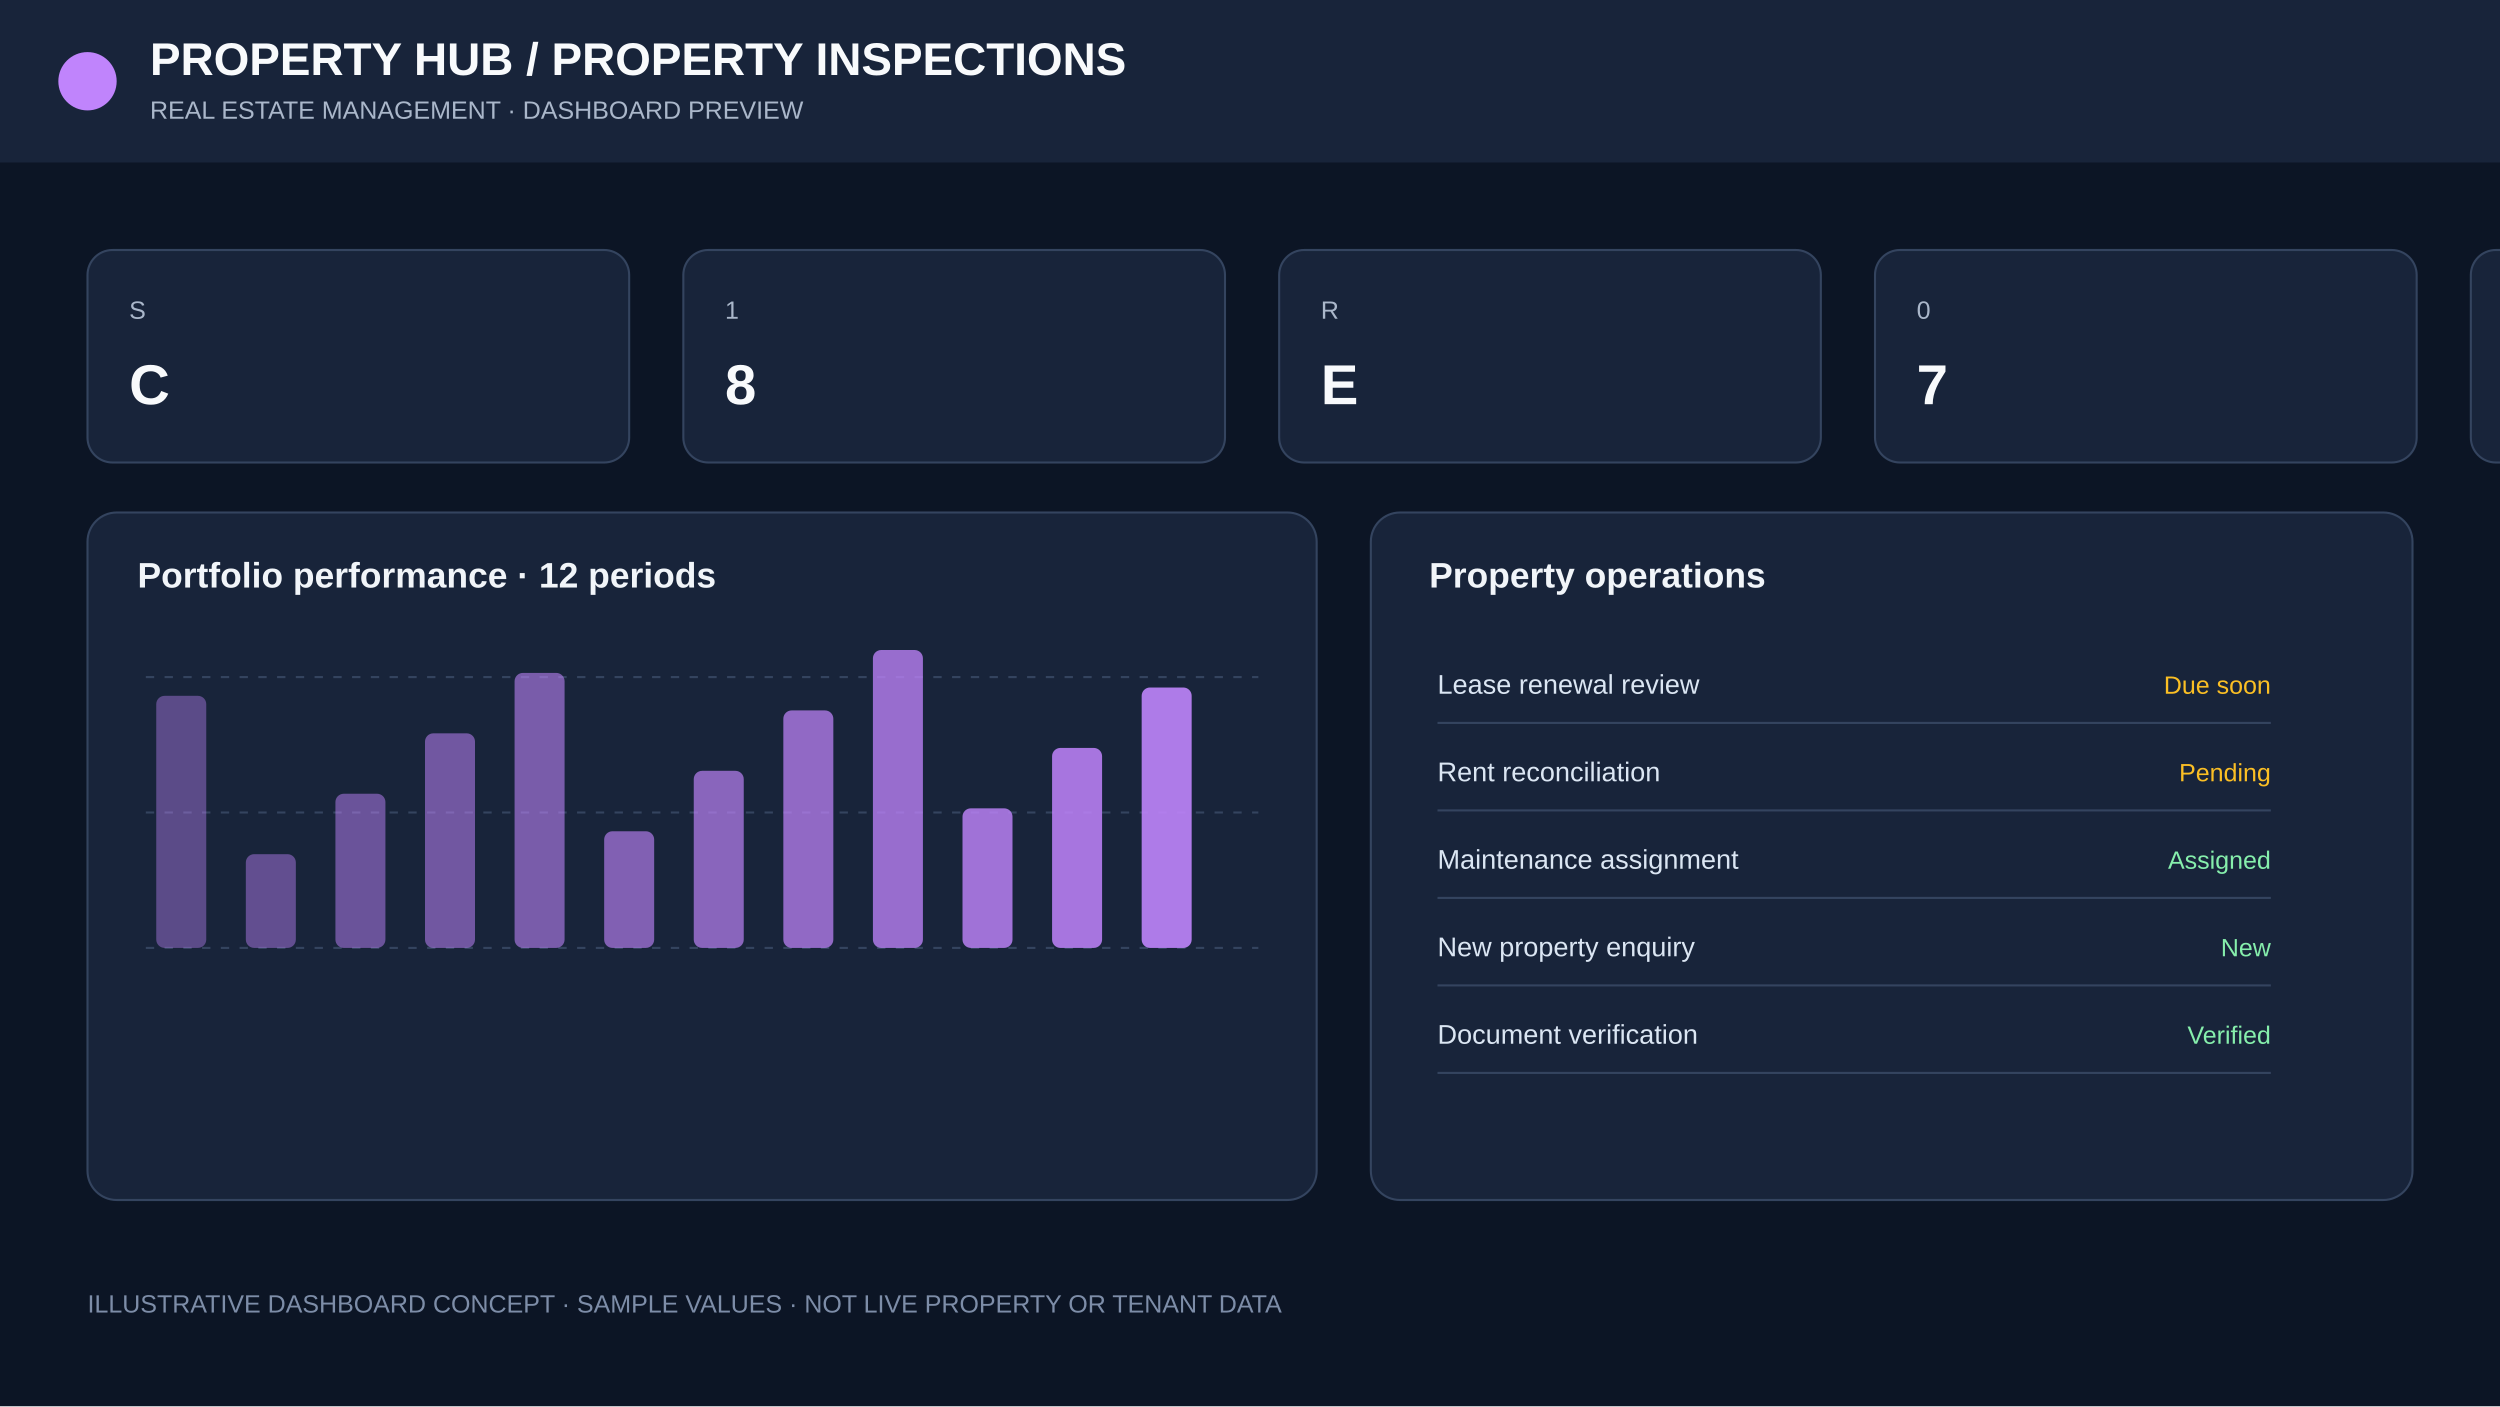
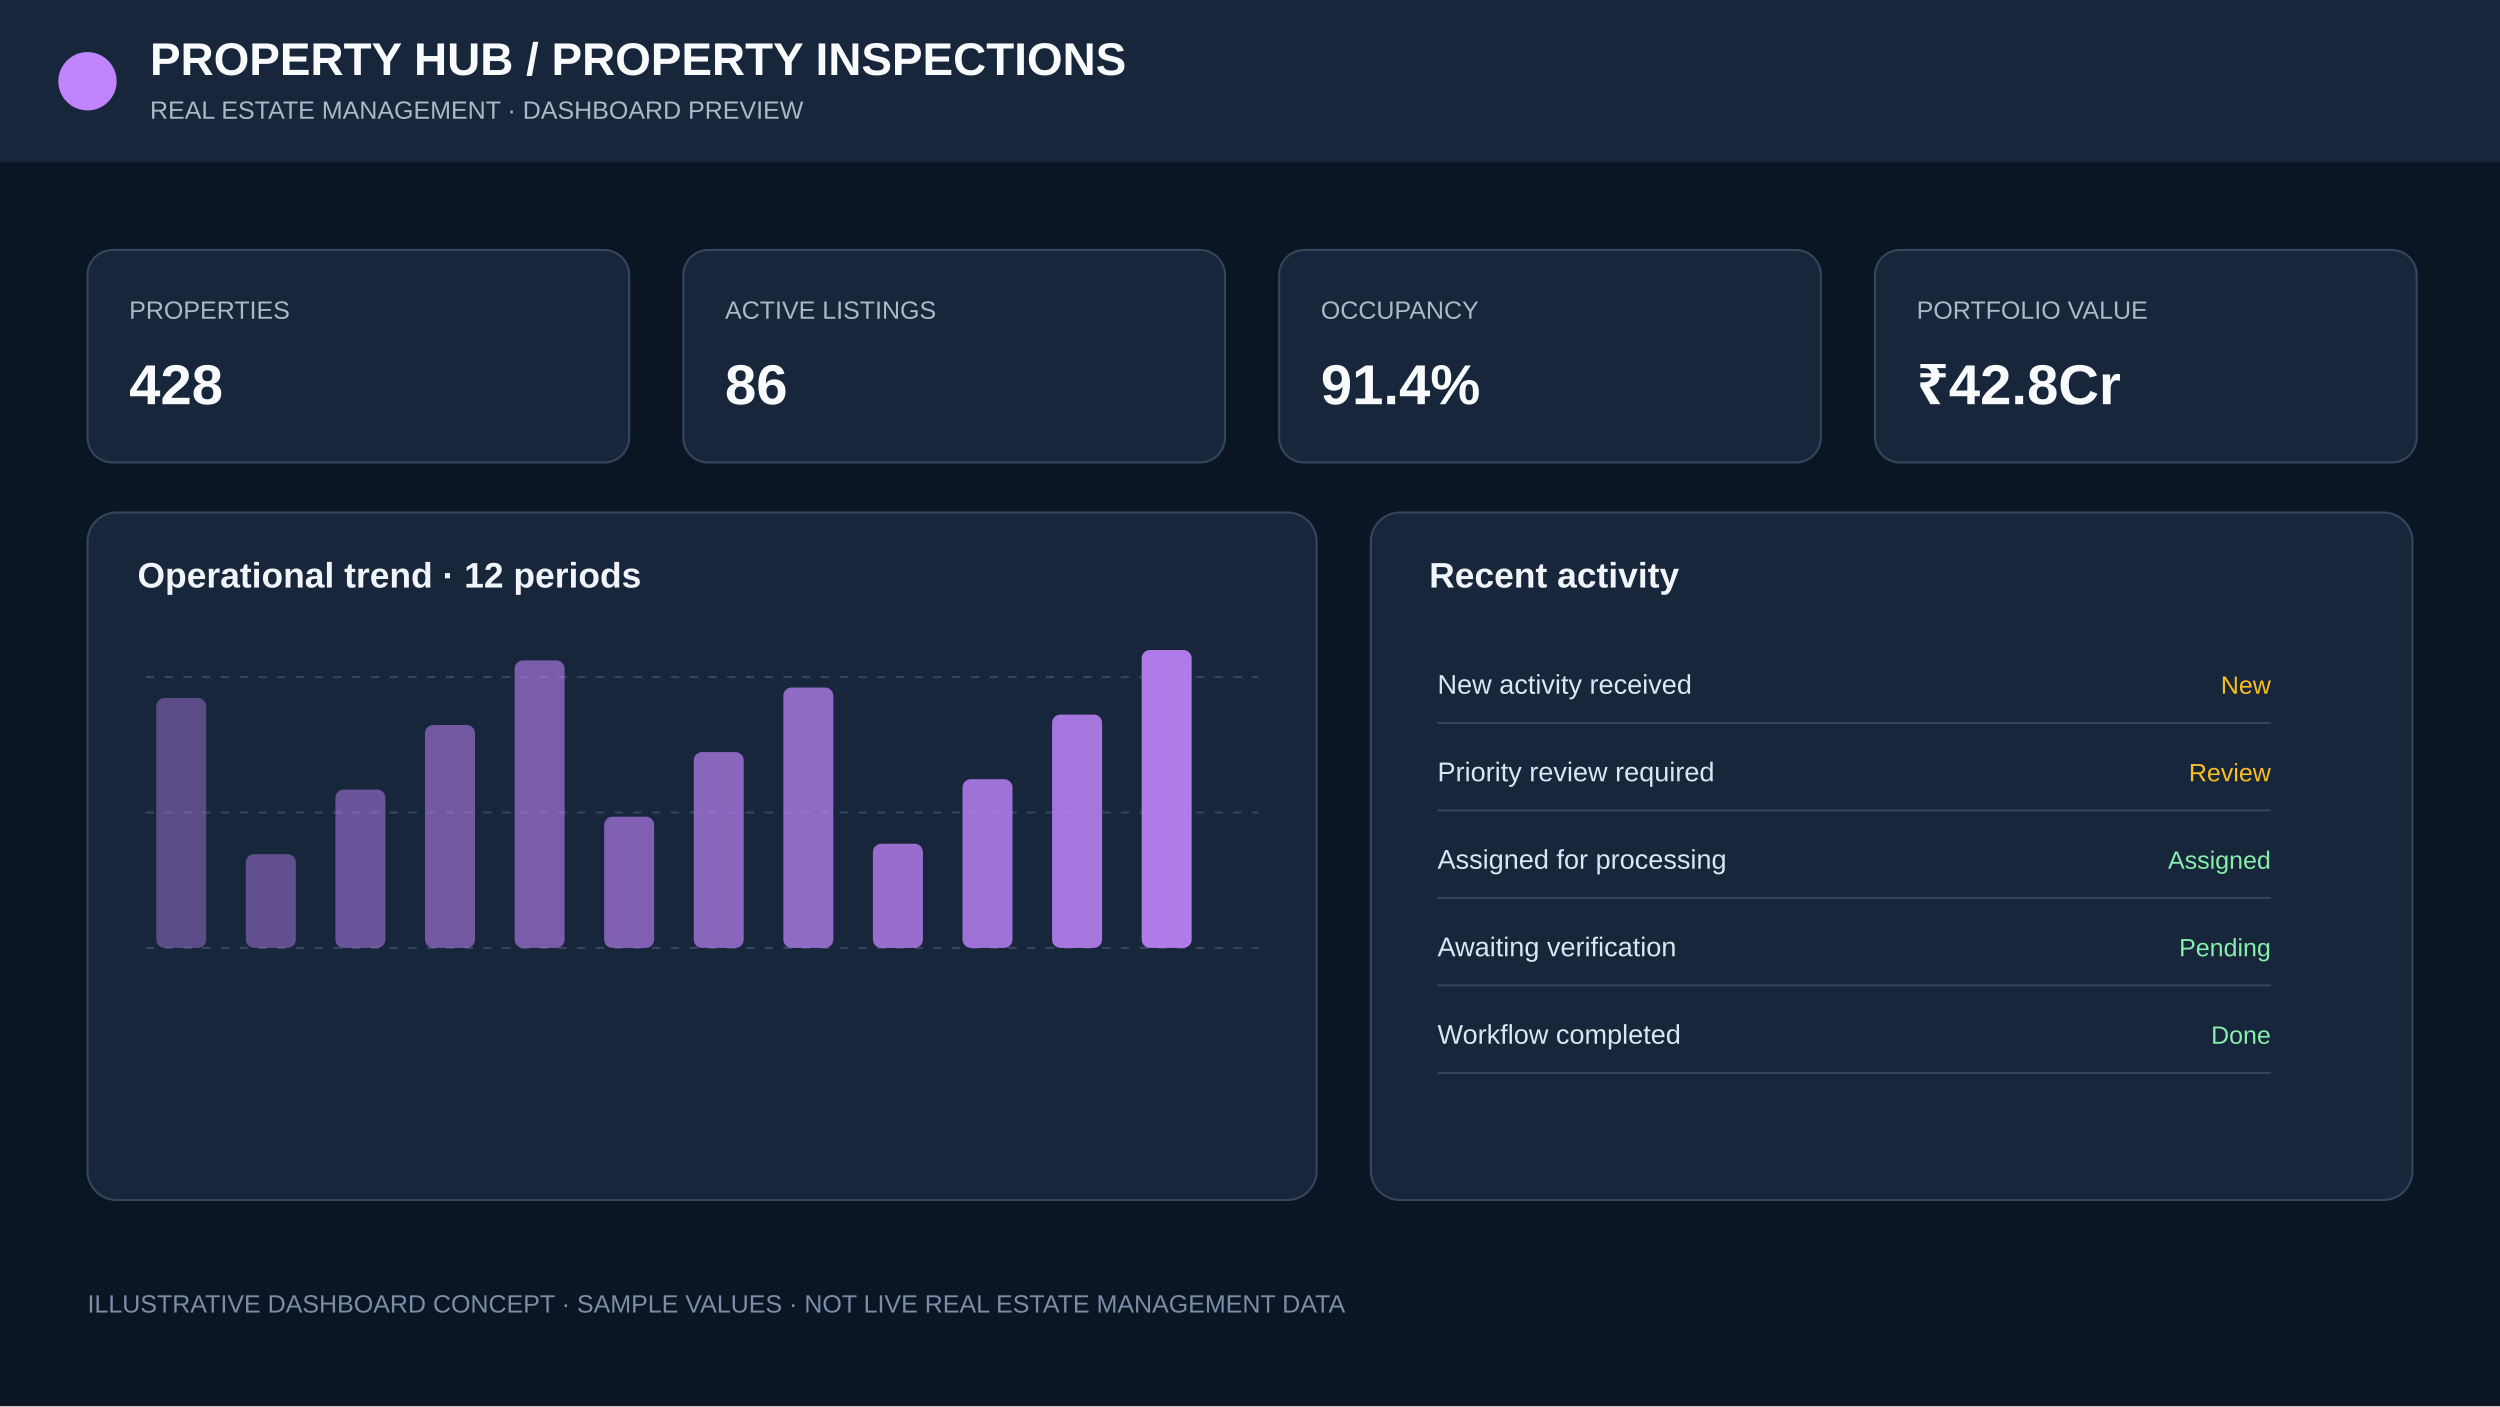
<svg xmlns="http://www.w3.org/2000/svg" width="1200" height="675" viewBox="0 0 1200 675">
-   <rect width="1200" height="675" fill="#0c1525" />
-   <rect width="1200" height="78" fill="#18243a" />
+   <rect width="1200" height="675" fill="#0b1524" />
+   <rect width="1200" height="78" fill="#17263a" />
  <circle cx="42" cy="39" r="14" fill="#c084fc" />
  <text x="72" y="36" fill="#f8fafc" font-size="22" font-weight="700" font-family="Arial">PROPERTY HUB / PROPERTY INSPECTIONS</text>
-   <text x="72" y="57" fill="#aab7ca" font-size="12" font-family="Arial">REAL ESTATE MANAGEMENT · DASHBOARD PREVIEW</text>
-   <rect x="42" y="120" width="260" height="102" rx="12" fill="#18243a" stroke="#34445f" />
-   <text x="62" y="153" fill="#aab7ca" font-size="12" font-family="Arial">S</text>
-   <text x="62" y="194" fill="#f8fafc" font-size="27" font-weight="700" font-family="Arial">C</text>
-   <rect x="328" y="120" width="260" height="102" rx="12" fill="#18243a" stroke="#34445f" />
-   <text x="348" y="153" fill="#aab7ca" font-size="12" font-family="Arial">1</text>
-   <text x="348" y="194" fill="#f8fafc" font-size="27" font-weight="700" font-family="Arial">8</text>
-   <rect x="614" y="120" width="260" height="102" rx="12" fill="#18243a" stroke="#34445f" />
-   <text x="634" y="153" fill="#aab7ca" font-size="12" font-family="Arial">R</text>
-   <text x="634" y="194" fill="#f8fafc" font-size="27" font-weight="700" font-family="Arial">E</text>
-   <rect x="900" y="120" width="260" height="102" rx="12" fill="#18243a" stroke="#34445f" />
-   <text x="920" y="153" fill="#aab7ca" font-size="12" font-family="Arial">0</text>
-   <text x="920" y="194" fill="#f8fafc" font-size="27" font-weight="700" font-family="Arial">7</text>
-   <rect x="1186" y="120" width="260" height="102" rx="12" fill="#18243a" stroke="#34445f" />
-   <text x="1206" y="153" fill="#aab7ca" font-size="12" font-family="Arial">A</text>
-   <text x="1206" y="194" fill="#f8fafc" font-size="27" font-weight="700" font-family="Arial">C</text>
-   <rect x="1472" y="120" width="260" height="102" rx="12" fill="#18243a" stroke="#34445f" />
-   <text x="1492" y="153" fill="#aab7ca" font-size="12" font-family="Arial">2</text>
-   <text x="1492" y="194" fill="#f8fafc" font-size="27" font-weight="700" font-family="Arial">6</text>
-   <rect x="1758" y="120" width="260" height="102" rx="12" fill="#18243a" stroke="#34445f" />
-   <text x="1778" y="153" fill="#aab7ca" font-size="12" font-family="Arial">C</text>
-   <text x="1778" y="194" fill="#f8fafc" font-size="27" font-weight="700" font-family="Arial">O</text>
-   <rect x="2044" y="120" width="260" height="102" rx="12" fill="#18243a" stroke="#34445f" />
-   <text x="2064" y="153" fill="#aab7ca" font-size="12" font-family="Arial">9</text>
-   <text x="2064" y="194" fill="#f8fafc" font-size="27" font-weight="700" font-family="Arial">4</text>
-   <rect x="42" y="246" width="590" height="330" rx="14" fill="#18243a" stroke="#34445f" />
-   <text x="66" y="282" fill="#f1f5f9" font-size="17" font-weight="700" font-family="Arial">Portfolio performance · 12 periods</text>
-   <path d="M70 455 H604 M70 390 H604 M70 325 H604" stroke="#34445f" stroke-dasharray="4 5" />
-   <rect x="75" y="334" width="24" height="121" rx="4" fill="#c084fc" opacity="0.4" />
+   <text x="72" y="57" fill="#aab8c9" font-size="12" font-family="Arial">REAL ESTATE MANAGEMENT · DASHBOARD PREVIEW</text>
+   <rect x="42" y="120" width="260" height="102" rx="12" fill="#17263a" stroke="#34465c" />
+   <text x="62" y="153" fill="#aab8c9" font-size="12" font-family="Arial">PROPERTIES</text>
+   <text x="62" y="194" fill="#f8fafc" font-size="27" font-weight="700" font-family="Arial">428</text>
+   <rect x="328" y="120" width="260" height="102" rx="12" fill="#17263a" stroke="#34465c" />
+   <text x="348" y="153" fill="#aab8c9" font-size="12" font-family="Arial">ACTIVE LISTINGS</text>
+   <text x="348" y="194" fill="#f8fafc" font-size="27" font-weight="700" font-family="Arial">86</text>
+   <rect x="614" y="120" width="260" height="102" rx="12" fill="#17263a" stroke="#34465c" />
+   <text x="634" y="153" fill="#aab8c9" font-size="12" font-family="Arial">OCCUPANCY</text>
+   <text x="634" y="194" fill="#f8fafc" font-size="27" font-weight="700" font-family="Arial">91.4%</text>
+   <rect x="900" y="120" width="260" height="102" rx="12" fill="#17263a" stroke="#34465c" />
+   <text x="920" y="153" fill="#aab8c9" font-size="12" font-family="Arial">PORTFOLIO VALUE</text>
+   <text x="920" y="194" fill="#f8fafc" font-size="27" font-weight="700" font-family="Arial">₹42.8Cr</text>
+   <rect x="42" y="246" width="590" height="330" rx="14" fill="#17263a" stroke="#34465c" />
+   <text x="66" y="282" fill="#f1f5f9" font-size="17" font-weight="700" font-family="Arial">Operational trend · 12 periods</text>
+   <path d="M70 455 H604 M70 390 H604 M70 325 H604" stroke="#34465c" stroke-dasharray="4 5" />
+   <rect x="75" y="335" width="24" height="120" rx="4" fill="#c084fc" opacity="0.4" />
  <rect x="118" y="410" width="24" height="45" rx="4" fill="#c084fc" opacity="0.445" />
-   <rect x="161" y="381" width="24" height="74" rx="4" fill="#c084fc" opacity="0.49" />
-   <rect x="204" y="352" width="24" height="103" rx="4" fill="#c084fc" opacity="0.535" />
-   <rect x="247" y="323" width="24" height="132" rx="4" fill="#c084fc" opacity="0.58" />
-   <rect x="290" y="399" width="24" height="56" rx="4" fill="#c084fc" opacity="0.625" />
-   <rect x="333" y="370" width="24" height="85" rx="4" fill="#c084fc" opacity="0.67" />
-   <rect x="376" y="341" width="24" height="114" rx="4" fill="#c084fc" opacity="0.715" />
-   <rect x="419" y="312" width="24" height="143" rx="4" fill="#c084fc" opacity="0.76" />
-   <rect x="462" y="388" width="24" height="67" rx="4" fill="#c084fc" opacity="0.805" />
-   <rect x="505" y="359" width="24" height="96" rx="4" fill="#c084fc" opacity="0.85" />
-   <rect x="548" y="330" width="24" height="125" rx="4" fill="#c084fc" opacity="0.895" />
-   <rect x="658" y="246" width="500" height="330" rx="14" fill="#18243a" stroke="#34445f" />
-   <text x="686" y="282" fill="#f1f5f9" font-size="17" font-weight="700" font-family="Arial">Property operations</text>
-   <text x="690" y="333" fill="#dbe6f3" font-size="13" font-family="Arial">Lease renewal review</text>
-   <text x="1090" y="333" text-anchor="end" fill="#fbbf24" font-size="12" font-family="Arial">Due soon</text>
-   <path d="M690 347 H1090" stroke="#34445f" />
-   <text x="690" y="375" fill="#dbe6f3" font-size="13" font-family="Arial">Rent reconciliation</text>
-   <text x="1090" y="375" text-anchor="end" fill="#fbbf24" font-size="12" font-family="Arial">Pending</text>
-   <path d="M690 389 H1090" stroke="#34445f" />
-   <text x="690" y="417" fill="#dbe6f3" font-size="13" font-family="Arial">Maintenance assignment</text>
+   <rect x="161" y="379" width="24" height="76" rx="4" fill="#c084fc" opacity="0.49" />
+   <rect x="204" y="348" width="24" height="107" rx="4" fill="#c084fc" opacity="0.535" />
+   <rect x="247" y="317" width="24" height="138" rx="4" fill="#c084fc" opacity="0.58" />
+   <rect x="290" y="392" width="24" height="63" rx="4" fill="#c084fc" opacity="0.625" />
+   <rect x="333" y="361" width="24" height="94" rx="4" fill="#c084fc" opacity="0.67" />
+   <rect x="376" y="330" width="24" height="125" rx="4" fill="#c084fc" opacity="0.715" />
+   <rect x="419" y="405" width="24" height="50" rx="4" fill="#c084fc" opacity="0.76" />
+   <rect x="462" y="374" width="24" height="81" rx="4" fill="#c084fc" opacity="0.805" />
+   <rect x="505" y="343" width="24" height="112" rx="4" fill="#c084fc" opacity="0.85" />
+   <rect x="548" y="312" width="24" height="143" rx="4" fill="#c084fc" opacity="0.895" />
+   <rect x="658" y="246" width="500" height="330" rx="14" fill="#17263a" stroke="#34465c" />
+   <text x="686" y="282" fill="#f1f5f9" font-size="17" font-weight="700" font-family="Arial">Recent activity</text>
+   <text x="690" y="333" fill="#dbe6f3" font-size="13" font-family="Arial">New activity received</text>
+   <text x="1090" y="333" text-anchor="end" fill="#fbbf24" font-size="12" font-family="Arial">New</text>
+   <path d="M690 347 H1090" stroke="#34465c" />
+   <text x="690" y="375" fill="#dbe6f3" font-size="13" font-family="Arial">Priority review required</text>
+   <text x="1090" y="375" text-anchor="end" fill="#fbbf24" font-size="12" font-family="Arial">Review</text>
+   <path d="M690 389 H1090" stroke="#34465c" />
+   <text x="690" y="417" fill="#dbe6f3" font-size="13" font-family="Arial">Assigned for processing</text>
  <text x="1090" y="417" text-anchor="end" fill="#86efac" font-size="12" font-family="Arial">Assigned</text>
-   <path d="M690 431 H1090" stroke="#34445f" />
-   <text x="690" y="459" fill="#dbe6f3" font-size="13" font-family="Arial">New property enquiry</text>
-   <text x="1090" y="459" text-anchor="end" fill="#86efac" font-size="12" font-family="Arial">New</text>
-   <path d="M690 473 H1090" stroke="#34445f" />
-   <text x="690" y="501" fill="#dbe6f3" font-size="13" font-family="Arial">Document verification</text>
-   <text x="1090" y="501" text-anchor="end" fill="#86efac" font-size="12" font-family="Arial">Verified</text>
-   <path d="M690 515 H1090" stroke="#34445f" />
-   <text x="42" y="630" fill="#7d8da8" font-size="12" font-family="Arial">ILLUSTRATIVE DASHBOARD CONCEPT · SAMPLE VALUES · NOT LIVE PROPERTY OR TENANT DATA</text>
+   <path d="M690 431 H1090" stroke="#34465c" />
+   <text x="690" y="459" fill="#dbe6f3" font-size="13" font-family="Arial">Awaiting verification</text>
+   <text x="1090" y="459" text-anchor="end" fill="#86efac" font-size="12" font-family="Arial">Pending</text>
+   <path d="M690 473 H1090" stroke="#34465c" />
+   <text x="690" y="501" fill="#dbe6f3" font-size="13" font-family="Arial">Workflow completed</text>
+   <text x="1090" y="501" text-anchor="end" fill="#86efac" font-size="12" font-family="Arial">Done</text>
+   <path d="M690 515 H1090" stroke="#34465c" />
+   <text x="42" y="630" fill="#7d8da8" font-size="12" font-family="Arial">ILLUSTRATIVE DASHBOARD CONCEPT · SAMPLE VALUES · NOT LIVE REAL ESTATE MANAGEMENT DATA</text>
</svg>
